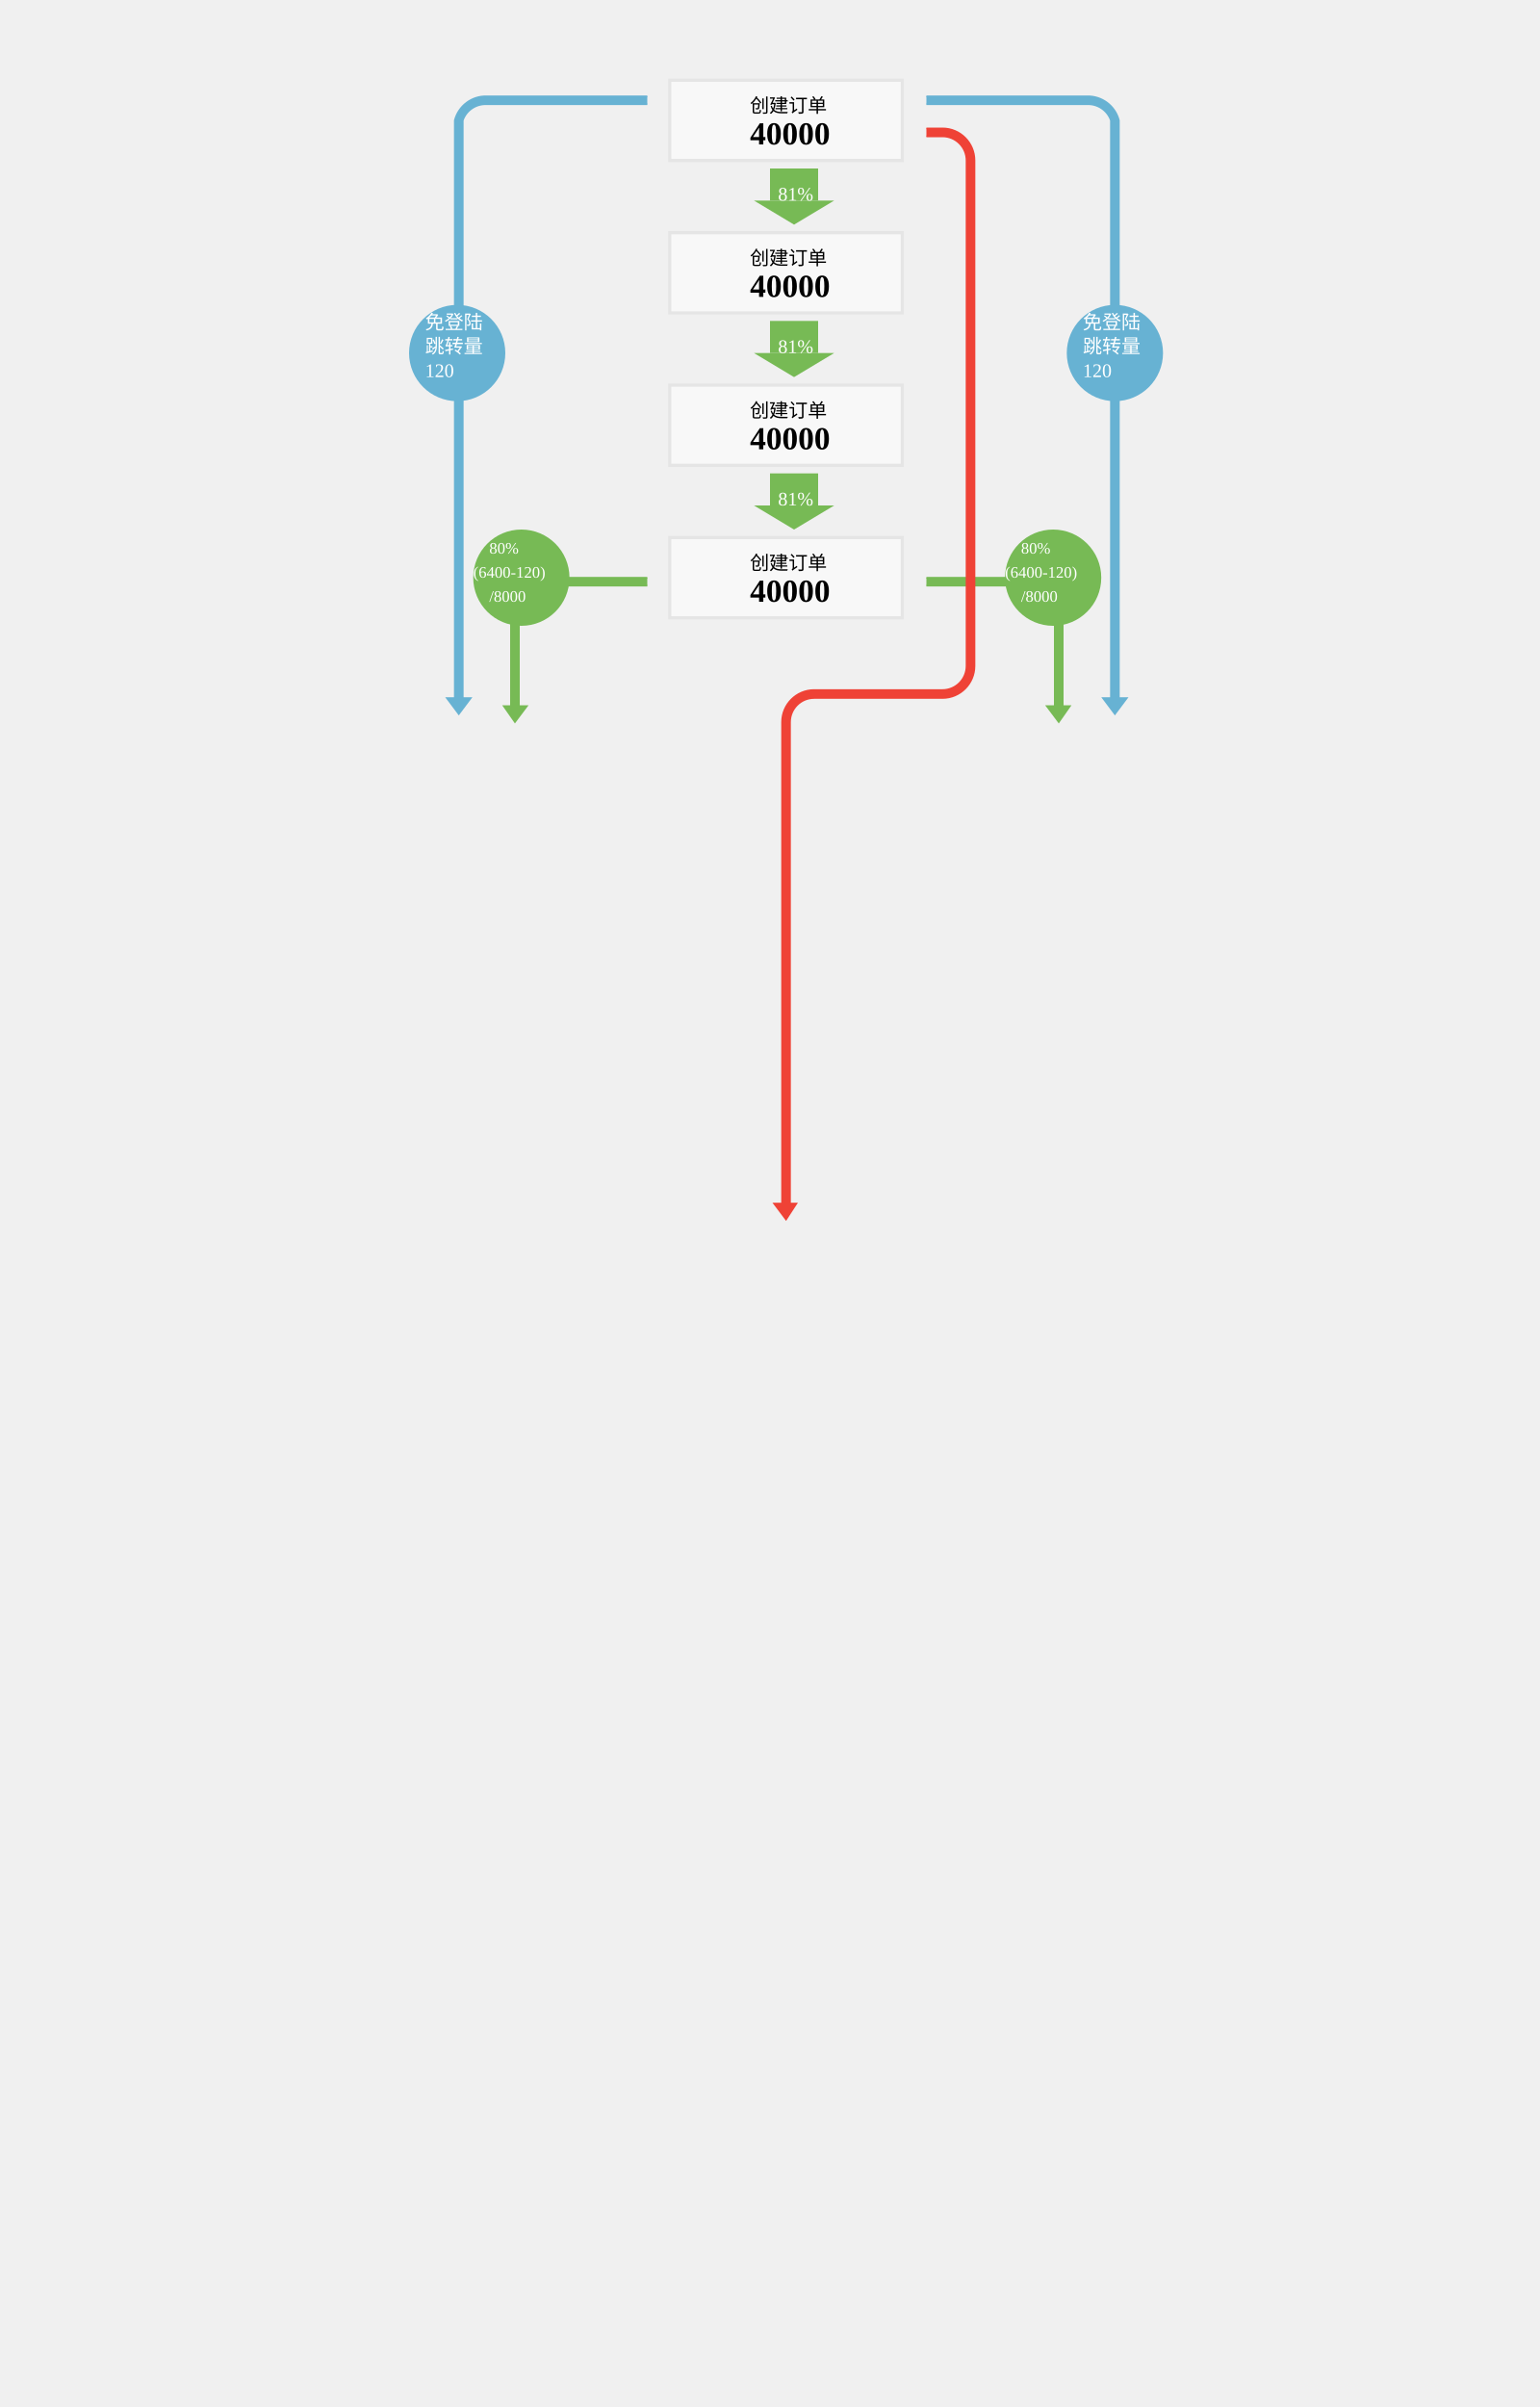
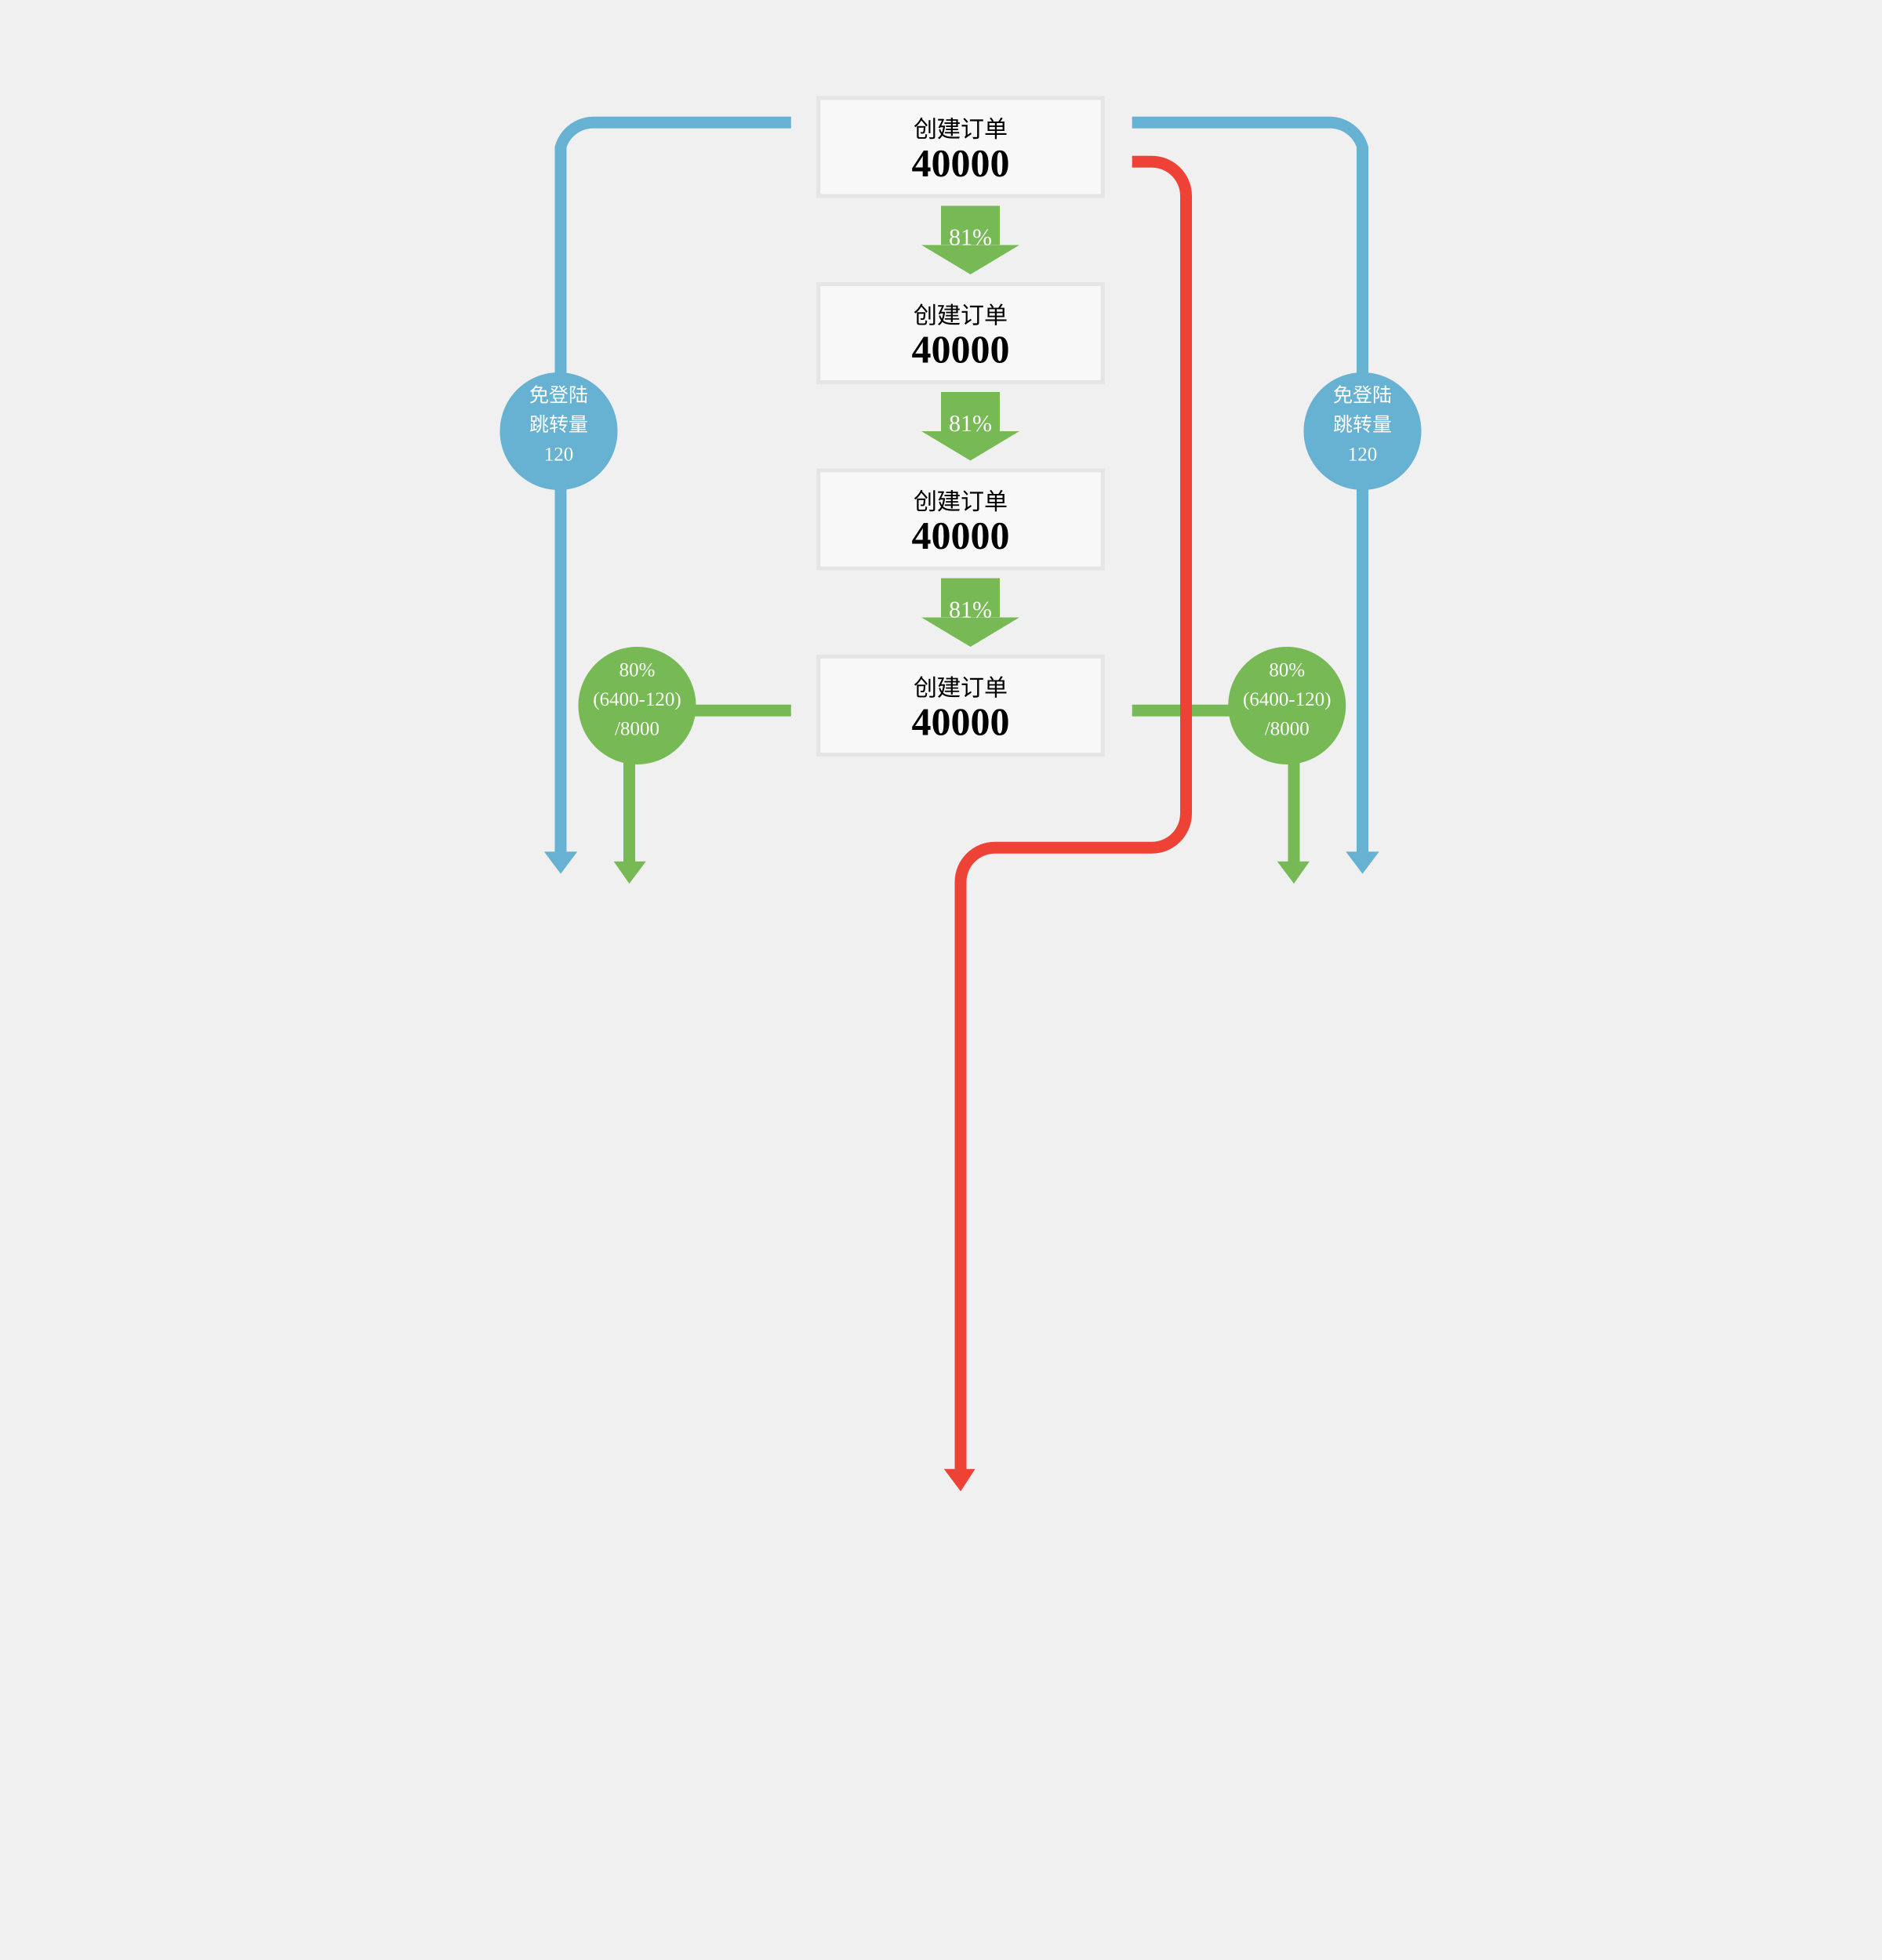
- <svg xmlns="http://www.w3.org/2000/svg" xmlns:xlink="http://www.w3.org/1999/xlink" width="960" height="1500" style="margin: 0 auto;">
+ <svg xmlns="http://www.w3.org/2000/svg" xmlns:xlink="http://www.w3.org/1999/xlink" width="960" height="1000" style="margin: 0 auto;">
  <defs>
    <g id="rect_box">
      <rect width="145" height="50" x="0" y="0" fill="#f8f8f8" stroke="#e5e5e5" stroke-width="2" />
-       <text x="50" y="20" style="font-size: 12px">创建订单</text>
-       <text x="50" y="40" style="font-size: 20px;font-weight: 600">40000</text>
+       <text x="72.5" y="20" text-anchor="middle" style="font-size: 12px">创建订单</text>
+       <text x="72.5" y="40" text-anchor="middle" style="font-size: 20px;font-weight: 600">40000</text>
    </g>
  </defs>
  <defs>
    <g id="circle_blue">
      <circle cx="0" cy="0" r="30" fill="#67b2d3" />
-       <text x="-20" y="-15" style="font-size: 12px;" fill="#fff">免登陆</text>
-       <text x="-20" y="0" style="font-size: 12px" fill="#fff">跳转量</text>
-       <text x="-20" y="15" style="font-size: 12px" fill="#fff">120</text>
+       <text x="0" y="-15" text-anchor="middle" fill="#fff" style="font-size: 10px;">免登陆</text>
+       <text x="0" y="0" text-anchor="middle" fill="#fff" style="font-size: 10px">跳转量</text>
+       <text x="0" y="15" text-anchor="middle" fill="#fff" style="font-size: 10px">120</text>
    </g>
  </defs>
  <defs>
    <g id="circle_green">
      <circle cx="0" cy="0" r="30" fill="#77ba55" />
-       <text x="-20" y="-15" style="font-size: 10px;" fill="#fff">80%</text>
-       <text x="-30" y="0" style="font-size: 10px" fill="#fff">(6400-120)</text>
-       <text x="-20" y="15" style="font-size: 10px" fill="#fff">/8000</text>
+       <text x="0" y="-15" text-anchor="middle" fill="#fff" style="font-size: 10px;">80%</text>
+       <text x="0" y="0" text-anchor="middle" fill="#fff" style="font-size: 10px">(6400-120)</text>
+       <text x="0" y="15" text-anchor="middle" fill="#fff" style="font-size: 10px">/8000</text>
    </g>
  </defs>
  <defs>
    <g id="arrow_big">
      <rect width="30" height="20" x="10" fill="#77ba55" />
      <polygon points="                     0 20                     50 20                     25 35                 " fill="#77ba55" />
-       <text x="15" y="20" style="font-size: 12px;" fill="#fff">81%</text>
+       <text x="25" y="20" text-anchor="middle" fill="#fff" style="font-size: 12px;">81%</text>
    </g>
  </defs>
  <defs>
    <g id="big_group1">
      <use xlink:href="#rect_box" x="0" y="0" />
      <use xlink:href="#arrow_big" x="52.5" y="55" />
      <use xlink:href="#rect_box" x="0" y="95" />
      <use xlink:href="#arrow_big" x="52.5" y="150" />
      <use xlink:href="#rect_box" x="0" y="190" />
      <use xlink:href="#arrow_big" x="52.5" y="245" />
      <use xlink:href="#rect_box" x="0" y="285" />
    </g>
  </defs>
  <use xlink:href="#big_group1" x="417.5" y="50" />
  <defs>
    <g id="arrowline1">
      <path fill="#67b2d3" stroke="#67b2d3" stroke-width="1" d="M 0 5 H 100 A 15 15 0 0 1 115 15 V 375 H 110 L 117.5 385 125 375 H 120 V 15 A 20 20 0 0 0 100 0 H 0" />
    </g>
  </defs>
  <defs>
    <g id="arrowline2">
      <path fill="#67b2d3" stroke="#67b2d3" stroke-width="1" d="M 0 5 H -100 A 15 15 0 0 0 -115 15 V 375 H -110 L -117.5 385 -125 375 H -120 V 15 A 20 20 0 0 1 -100 0 H 0" />
    </g>
  </defs>
  <defs>
    <g id="arrowline3">
      <path fill="#77ba55" stroke="#77ba55" stroke-width="1" d="M 0 5 H 65 A 15 15 0 0 1 80 20 V 80 H 75 L 82.5 90 89.5 80 H 85 V 20 A 20 20 0 0 0 65 0 H 0" />
    </g>
  </defs>
  <defs>
    <g id="arrowline4">
      <path fill="#77ba55" stroke="#77ba55" stroke-width="1" d="M 0 5 H -65 A 15 15 0 0 0 -80 20 V 80 H -75 L -82.5 90 -89.5 80 H -85 V 20 A 20 20 0 0 1 -65 0 H 0" />
    </g>
  </defs>
  <defs>
    <g id="arrowline0">
      <path fill="#ef4236" stroke="#ef4236" stroke-width="1" d="M 0 5 H 10 A 15 15 0 0 1 25 20 V 335 A 15 15 0 0 1 10 350 H -70 A 20 20 0 0 0 -90 370 V 670 H -95 L -87.5 680 -81 670 H -85 V 370 A 15 15 0 0 1 -70 355 H 10 A 20 20 0 0 0 30 335 V 20 A 20 20 0 0 0 10 0 H 0" />
    </g>
  </defs>
  <use xlink:href="#arrowline1" x="577.5" y="60" />
  <use xlink:href="#circle_blue" x="695" y="220" />
  <use xlink:href="#arrowline2" x="403.5" y="60" />
  <use xlink:href="#circle_blue" x="285" y="220" />
  <use xlink:href="#arrowline3" x="577.5" y="360" />
  <use xlink:href="#circle_green" x="656.5" y="360" />
  <use xlink:href="#arrowline4" x="403.5" y="360" />
  <use xlink:href="#circle_green" x="325" y="360" />
  <use xlink:href="#arrowline0" x="577.5" y="80" />
</svg>
